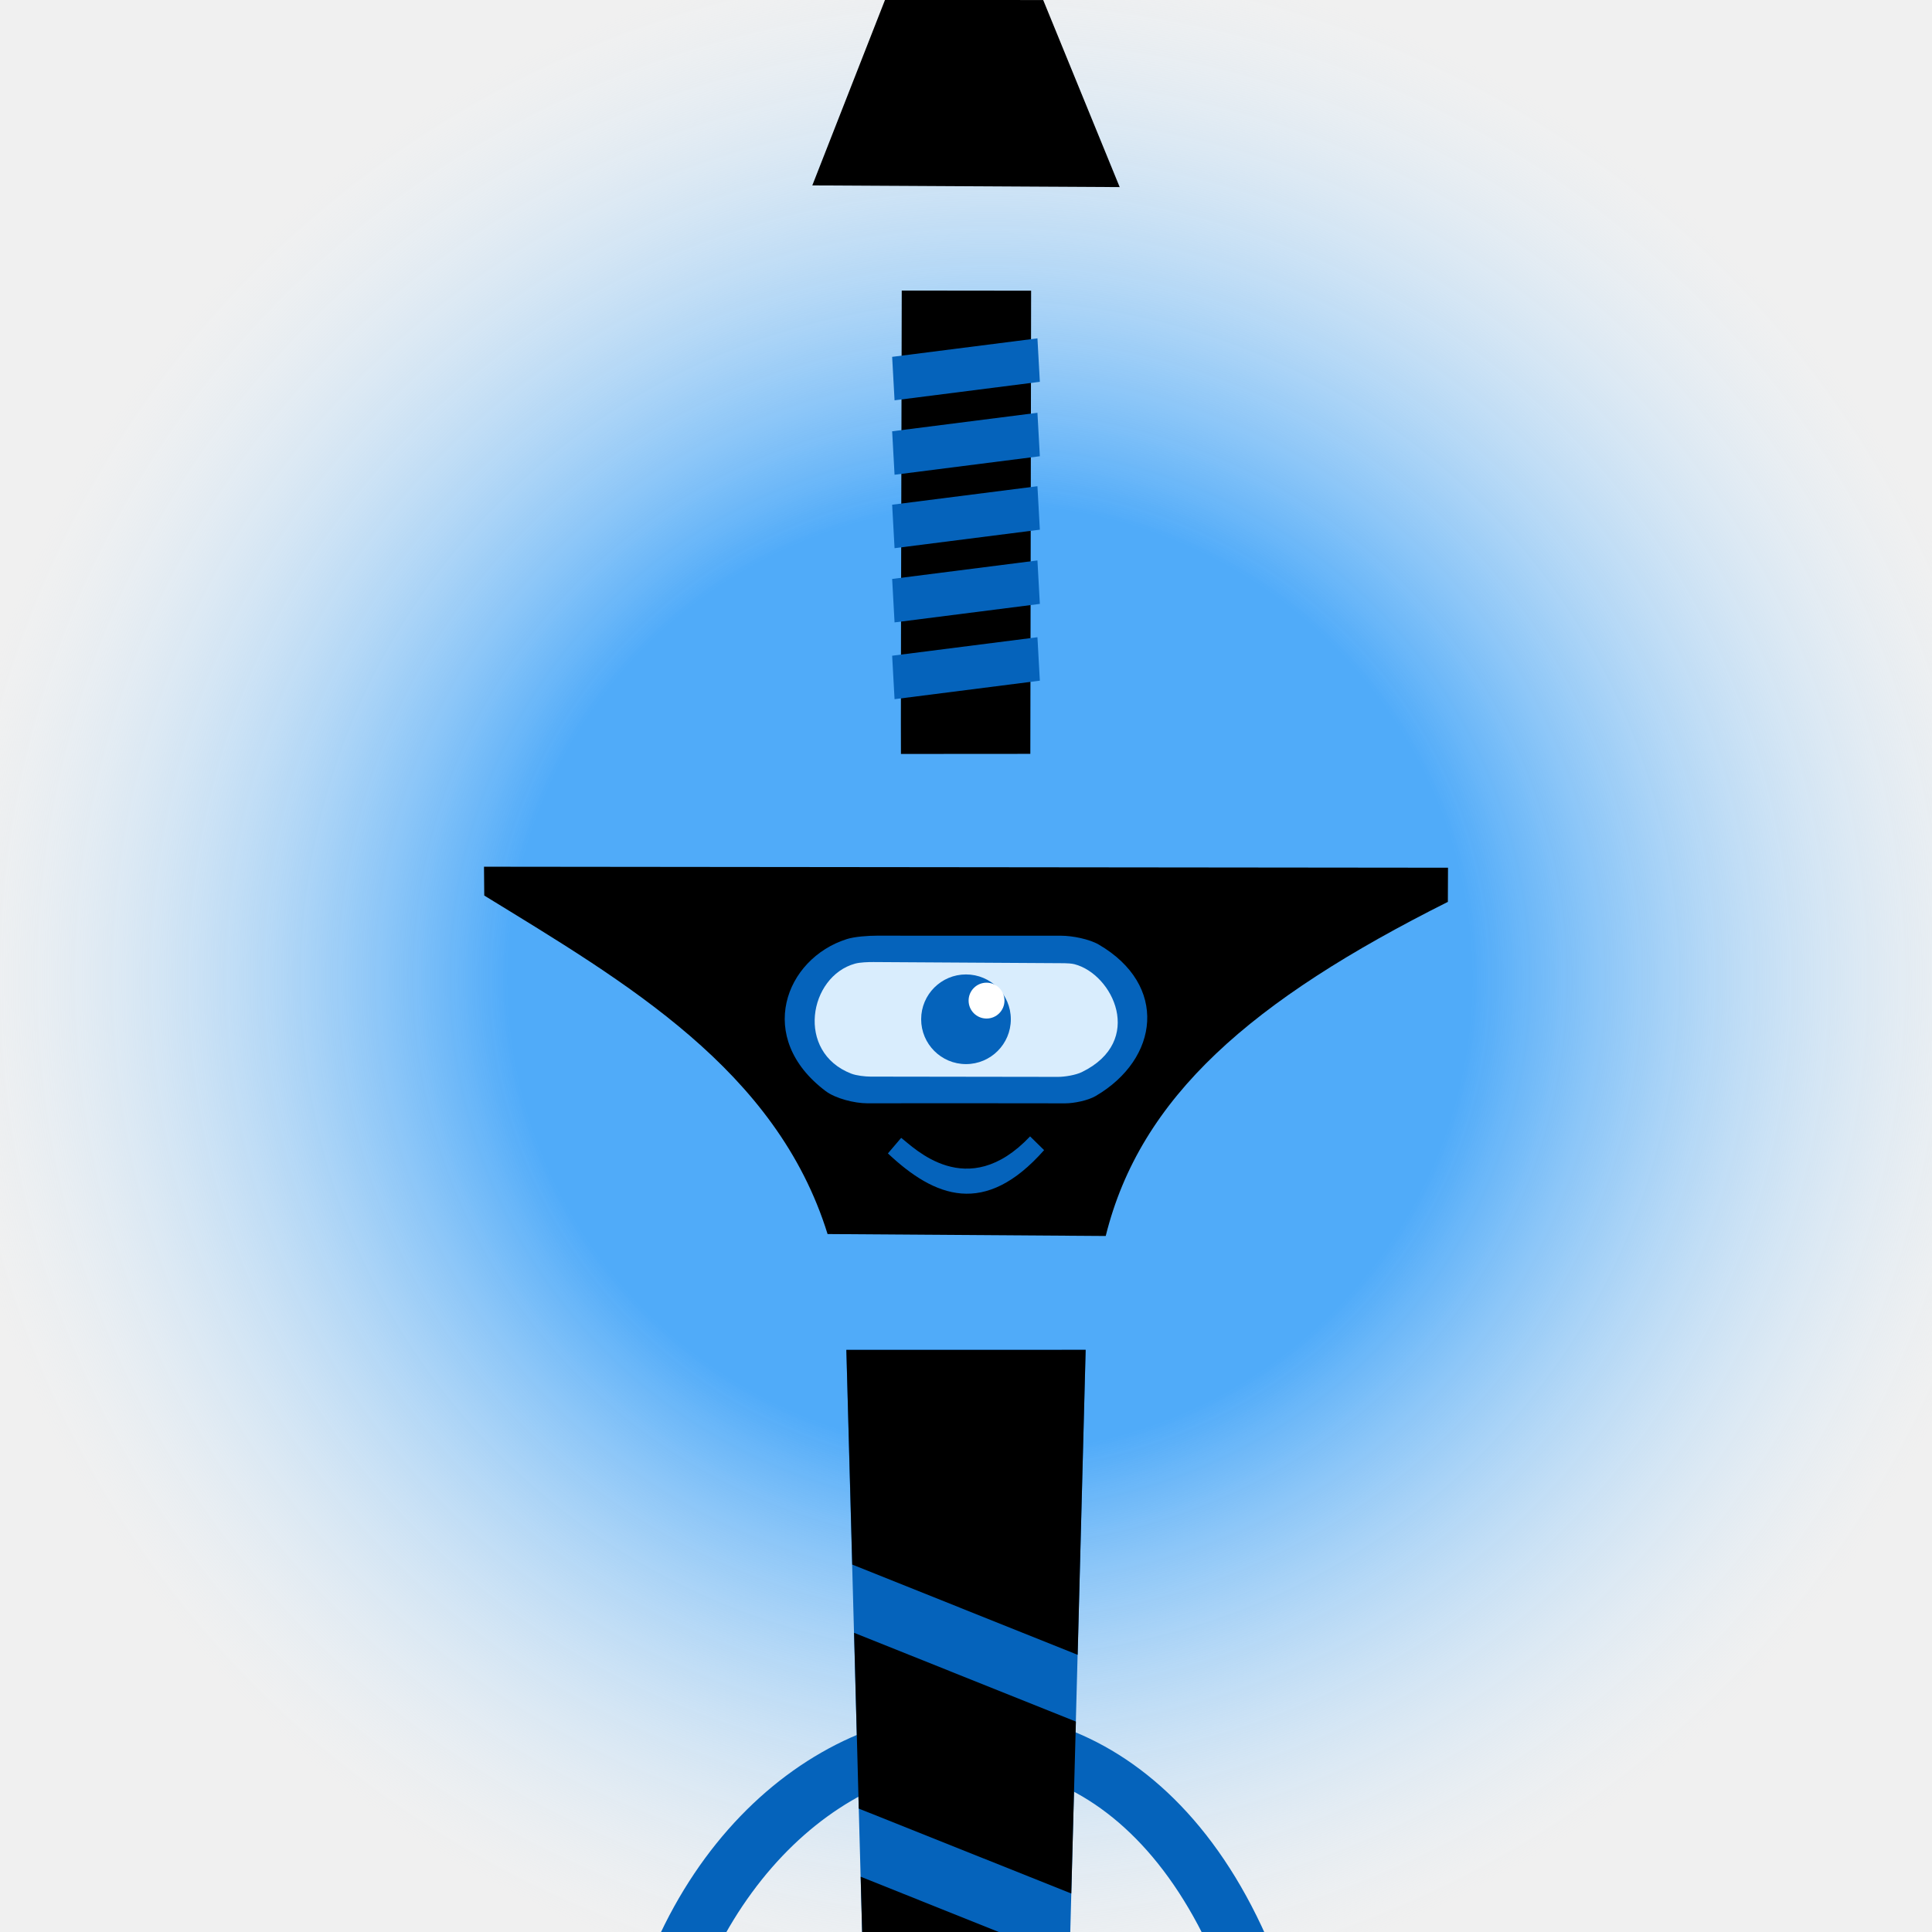
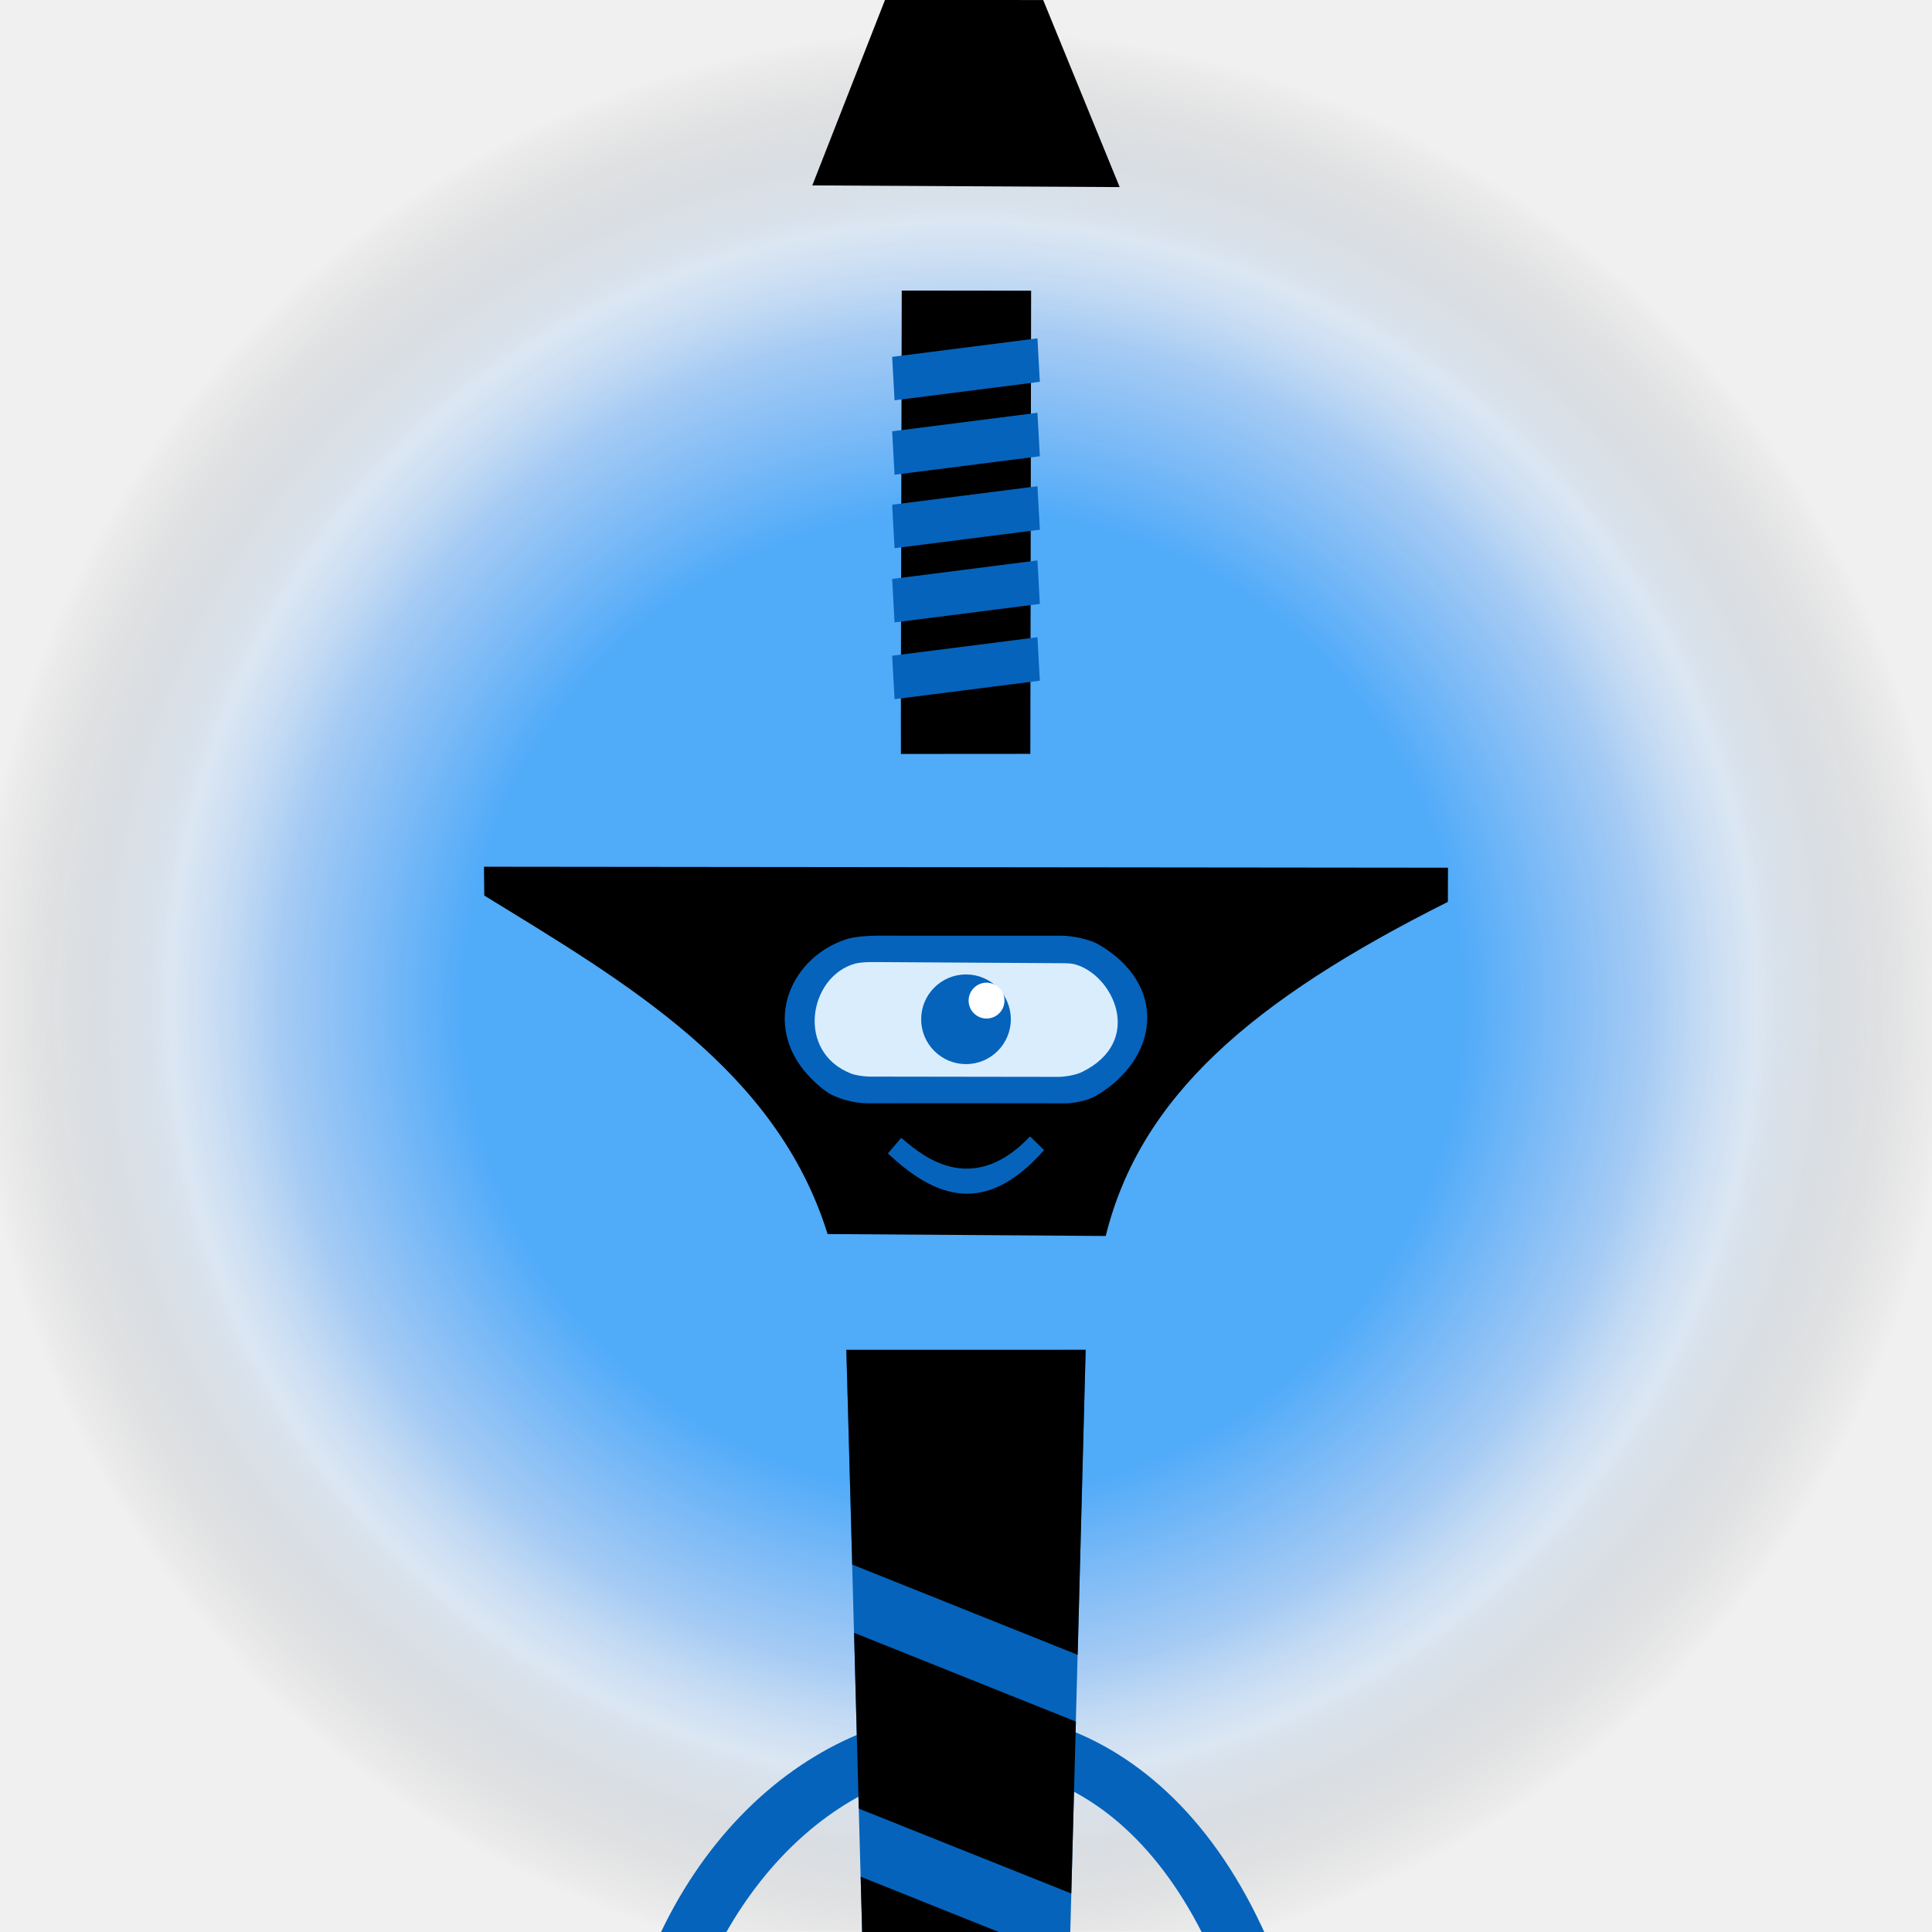
<svg xmlns="http://www.w3.org/2000/svg" xmlns:xlink="http://www.w3.org/1999/xlink" width="200pt" height="200pt" viewBox="0 0 200 200" version="1.1" id="svg1" xml:space="preserve">
  <defs id="defs1">
    <linearGradient id="linearGradient8">
-       <stop style="stop-color:#50abf9;stop-opacity:1;" offset="0.46" id="stop9" />
-       <stop style="stop-color:#d9edfd;stop-opacity:0;" offset="1" id="stop10" />
+       <stop style="stop-color:#50abf9;stop-opacity:1;" offset="0.488" id="stop9" />
+       <stop style="stop-color:#5ba6f8;stop-opacity:0.498;" offset="0.671" id="stop18" />
+       <stop style="stop-color:#99c7fa;stop-opacity:0.247;" offset="0.776" id="stop19" />
+       <stop style="stop-color:#000000;stop-opacity:0;" offset="0.968" id="stop10" />
    </linearGradient>
    <linearGradient id="swatch4">
      <stop style="stop-color:#d9edfd;stop-opacity:1;" offset="0" id="stop4" />
    </linearGradient>
-     <radialGradient xlink:href="#linearGradient8" id="radialGradient10" cx="102.482" cy="101.304" fx="102.482" fy="101.304" r="108.371" gradientTransform="matrix(1,0,0,0.9836957,0,1.651688)" gradientUnits="userSpaceOnUse" />
+     <radialGradient xlink:href="#linearGradient8" id="radialGradient10" cx="102.482" cy="101.304" fx="102.482" fy="101.304" r="108.371" gradientTransform="matrix(0.9750207,0,0,0.9606379,-0.147122,6.486344)" gradientUnits="userSpaceOnUse" />
  </defs>
-   <rect style="fill:url(#radialGradient10);stroke-width:0.75" id="rect1" width="216.743" height="213.209" x="-5.89" y="-5.301" />
+   <rect style="display:inline;fill:url(#radialGradient10);stroke-width:0.732" id="rect1" width="200.079" height="199.947" x="-0.025" y="0.013" ry="0" />
  <path style="display:inline;fill:#0563bb;stroke-width:1.469" d="m 117.54,368.349 c -0.915,0.041 -1.285,-0.82 -1.196,-1.137 -0.534,-61.015 -38.008,-38.503 -32.619,0 -0.011,0.647 -0.399,1.042 -1.089,1.161 l -24.988,-0.007 c -1.927,-3.55 6.602,-11.466 18.192,-6.673 h 1.144 c -3.149,-43.466 43.561,-56.534 46.489,-0.046 l 0.894,-0.022 c 0.925,-2.099 18.49,-3.453 18.256,6.736 z" id="path3" />
  <path style="display:inline;fill:#0563bb;fill-opacity:1;stroke-width:1.381" d="m 87.612,139.737 h 24.776 l -6.032,228.15 -12.695,-5.088 z" id="path16" />
  <path style="display:inline;fill:#0563bb;stroke-width:1.381" d="m 62.915,223.605 c -3.429,1.637 -5.376,4.237 -6.003,7.591 -2.011,12.4 11.285,14.058 12.388,1.463 l 0.651,-0.505 c 0.997,3.519 4.907,3.331 3.356,-1.582 -0.8,-2.274 -1.532,-4.42 -4.601,-5.893 1.247,-46.825 54.209,-63.991 62.652,-0.338 -3.143,2.282 -3.822,4.757 -5.033,7.19 -0.835,3.433 2.758,4.648 3.511,0.971 l 0.947,-0.156 c 0.465,13.381 16.153,11.615 11.728,-2.958 -1.078,-3.591 -3.209,-4.708 -5.389,-5.831 -8.481,-68.601 -72.192,-54.761 -74.206,0.048 z" id="path2" />
  <g id="g2" style="display:inline" transform="matrix(1.841633,0,0,1.841633,-84.16329,0.00172712)">
    <path id="path1" style="display:inline;fill:#000000;fill-opacity:1;fill-rule:evenodd;stroke:none;stroke-width:0.362" d="m 93.275,75.877 0.331,12.067 12.671,5.074 0.448,-17.143 z m 12.902,20.893 -12.467,-4.989 0.262,9.88 11.946,4.773 z m -0.362,13.418 -11.735,-4.697 0.258,9.62 11.235,4.5 z m -0.344,13.19 -11.028,-4.405 0.261,9.616 10.52,4.198 z m -0.344,13.185 -10.318,-4.131 0.271,9.874 9.79,3.914 z m -0.36,13.424 -9.583,-3.842 0.262,9.809 9.073,3.611 z m -0.354,13.346 -8.861,-3.548 0.248,9.802 8.362,3.334 z m -0.344,13.352 -8.137,-3.258 0.259,9.86 7.626,3.055 z m -0.363,13.42 -7.411,-2.967 0.271,9.866 6.887,2.758 z m -0.364,13.42 -6.683,-2.676 0.263,9.601 6.174,2.472 z m -0.357,13.16 -5.97,-2.391 0.271,9.866 5.446,2.181 z m -0.363,13.42 -5.243,-2.099 0.271,9.866 4.72,1.89 z m -0.364,13.42 -4.516,-1.808 0.271,9.866 3.992,1.599 z m -0.363,13.42 -3.789,-1.517 0.242,8.815 3.356,-0.005 z M 72.906,48.718 l 54.188,0.056 -0.008,1.92 c -11.037,5.534 -17.29,10.947 -19.232,18.781 L 92.219,69.366 C 89.353,60.131 80.876,55.223 72.921,50.338 72.925,50.32 72.92,49.78 72.906,48.718 Z m 23.482,-32.387 7.272,0.008 -0.044,26.035 -7.273,0.005 c -0.012,-0.07 0.004,-8.753 0.045,-26.048 z M 95.446,-0.002 104.339,8.7815205e-4 108.639,10.516 91.361,10.421 95.446,-0.002 Z" />
    <path id="shape5-2-6-3-2" style="display:inline;fill:#0563bb;fill-opacity:1;fill-rule:evenodd;stroke:none;stroke-width:0.167" d="m 95.984,34.985 -0.135,-2.443 8.167,-1.04 0.135,2.443 z m 0,-4.172 -0.135,-2.443 8.167,-1.04 0.135,2.443 z m -2e-5,-4.128 -0.135,-2.443 8.167,-1.04 0.135,2.443 z m 0,-4.184 -0.135,-2.443 8.167,-1.04 0.135,2.443 z m 2e-5,16.8 -0.135,-2.443 8.167,-1.04 0.135,2.443 z" />
  </g>
  <path id="path5-6" style="display:inline;fill:#d9edfd;fill-opacity:1;stroke-width:1.306" d="m 91.283,97.404 c -0.83,-1.97e-4 -2.174,0.088 -2.963,0.339 -6.018,1.918 -8.986,9.658 -2.05,14.873 0.974,0.733 2.842,1.194 4.062,1.191 6.343,-0.015 12.931,0.002 19.371,0.005 0.875,3.7e-4 2.239,-0.28 2.994,-0.722 6.218,-3.638 7.106,-10.855 0.288,-14.819 -0.921,-0.536 -2.593,-0.862 -3.66,-0.862 z" />
  <path style="display:inline;fill:#0563bb;stroke-width:1.381" d="m 93.289,117.791 -1.373,1.61 c 4.861,4.574 10.042,6.603 16.168,-0.339 l -1.449,-1.424 c -6.531,6.908 -12.062,1.112 -13.347,0.153 z" id="path4" />
  <g id="g18" transform="matrix(1.841633,0,0,1.841633,-83.89712,0.00172712)">
    <circle style="display:inline;fill:#0563bb;fill-opacity:1;stroke-width:0.689" id="path15" cx="99.855" cy="57.293" r="2.52" />
    <circle style="display:inline;fill:#ffffff;fill-opacity:1;stroke-width:0.768" id="path14" cx="101.01" cy="56.244" r="1.008" />
  </g>
  <path id="path5" style="display:inline;fill:#0563bb;stroke-width:0.75" d="m 93.149,52.789 c -3.457,1.101 -5.162,5.548 -1.178,8.543 0.56,0.421 1.634,0.685 2.334,0.684 3.643,-0.009 7.427,0.001 11.126,0.003 0.502,2.07e-4 1.286,-0.16 1.719,-0.414 3.571,-2.09 4.082,-6.236 0.166,-8.513 -0.529,-0.308 -1.489,-0.495 -2.101,-0.495 l -10.363,-0.003 c -0.476,-1.13e-4 -1.249,0.05 -1.702,0.194 z m 12.803,1.408 c 2.161,0.555 3.985,4.324 0.42,6.064 -0.348,0.17 -0.961,0.271 -1.349,0.27 l -10.533,-0.015 c -0.305,-4.28e-4 -0.795,-0.056 -1.079,-0.166 -3.138,-1.214 -2.386,-5.466 0.21,-6.184 0.279,-0.077 0.751,-0.091 1.041,-0.089 l 10.732,0.065 c 0.155,9.44e-4 0.407,0.016 0.558,0.055 z" transform="matrix(1.841633,0,0,1.841633,-83.90097,0.00172712)" />
</svg>
